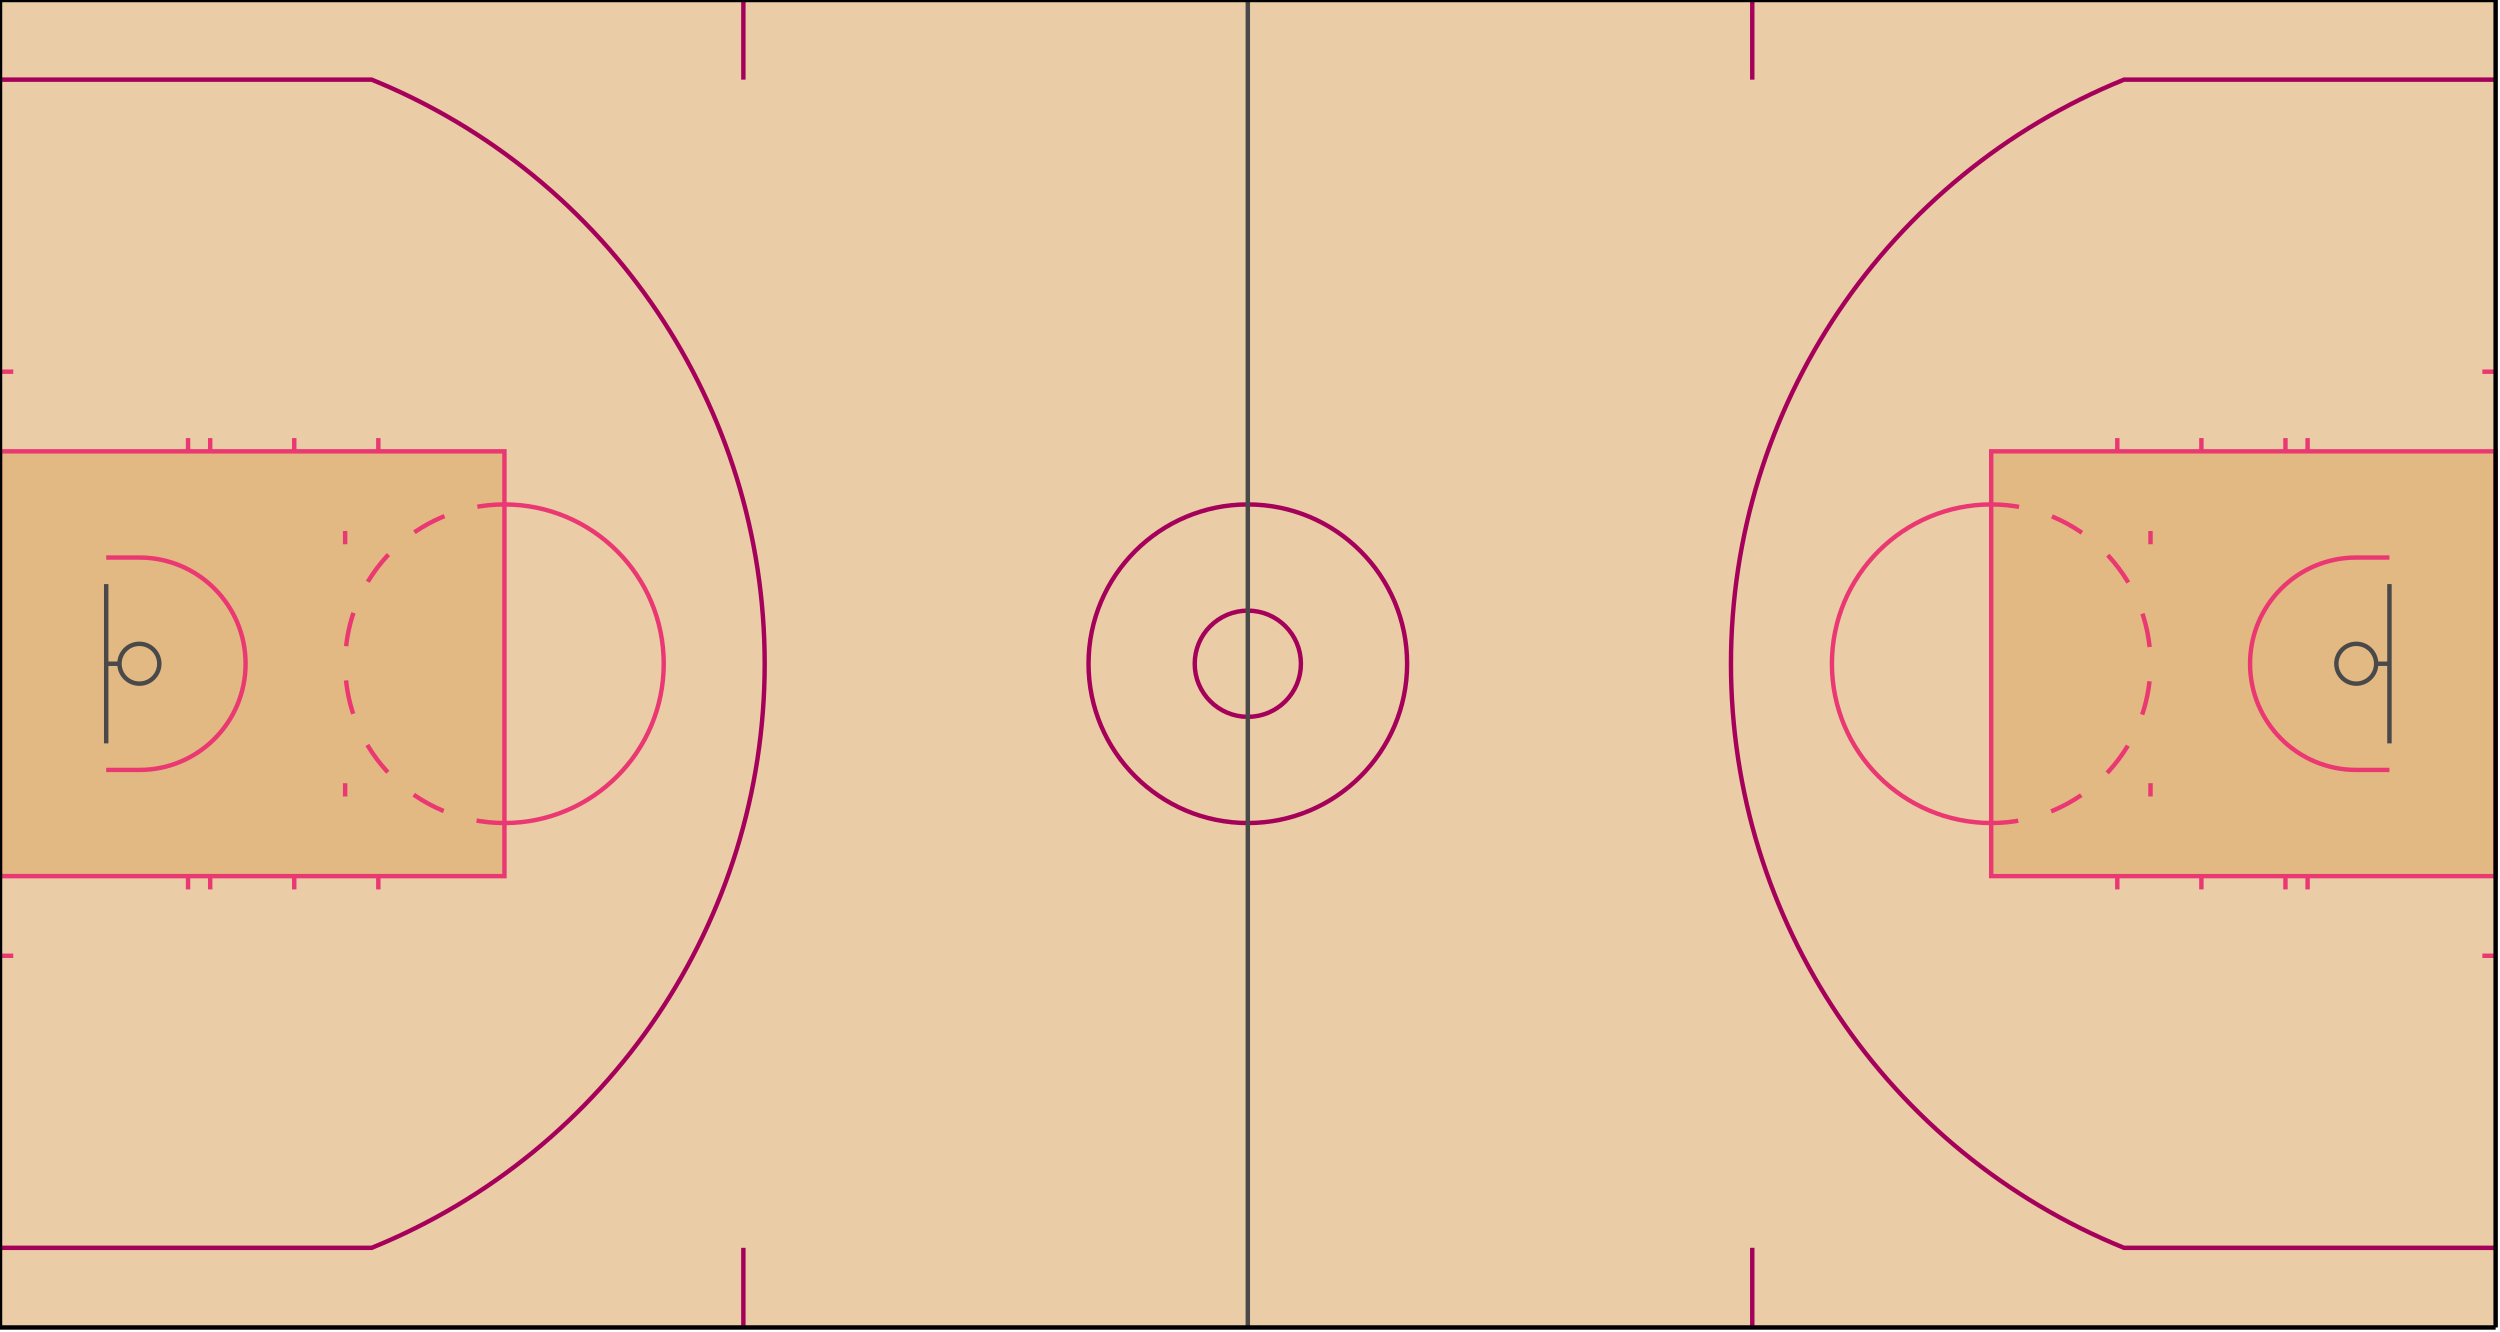
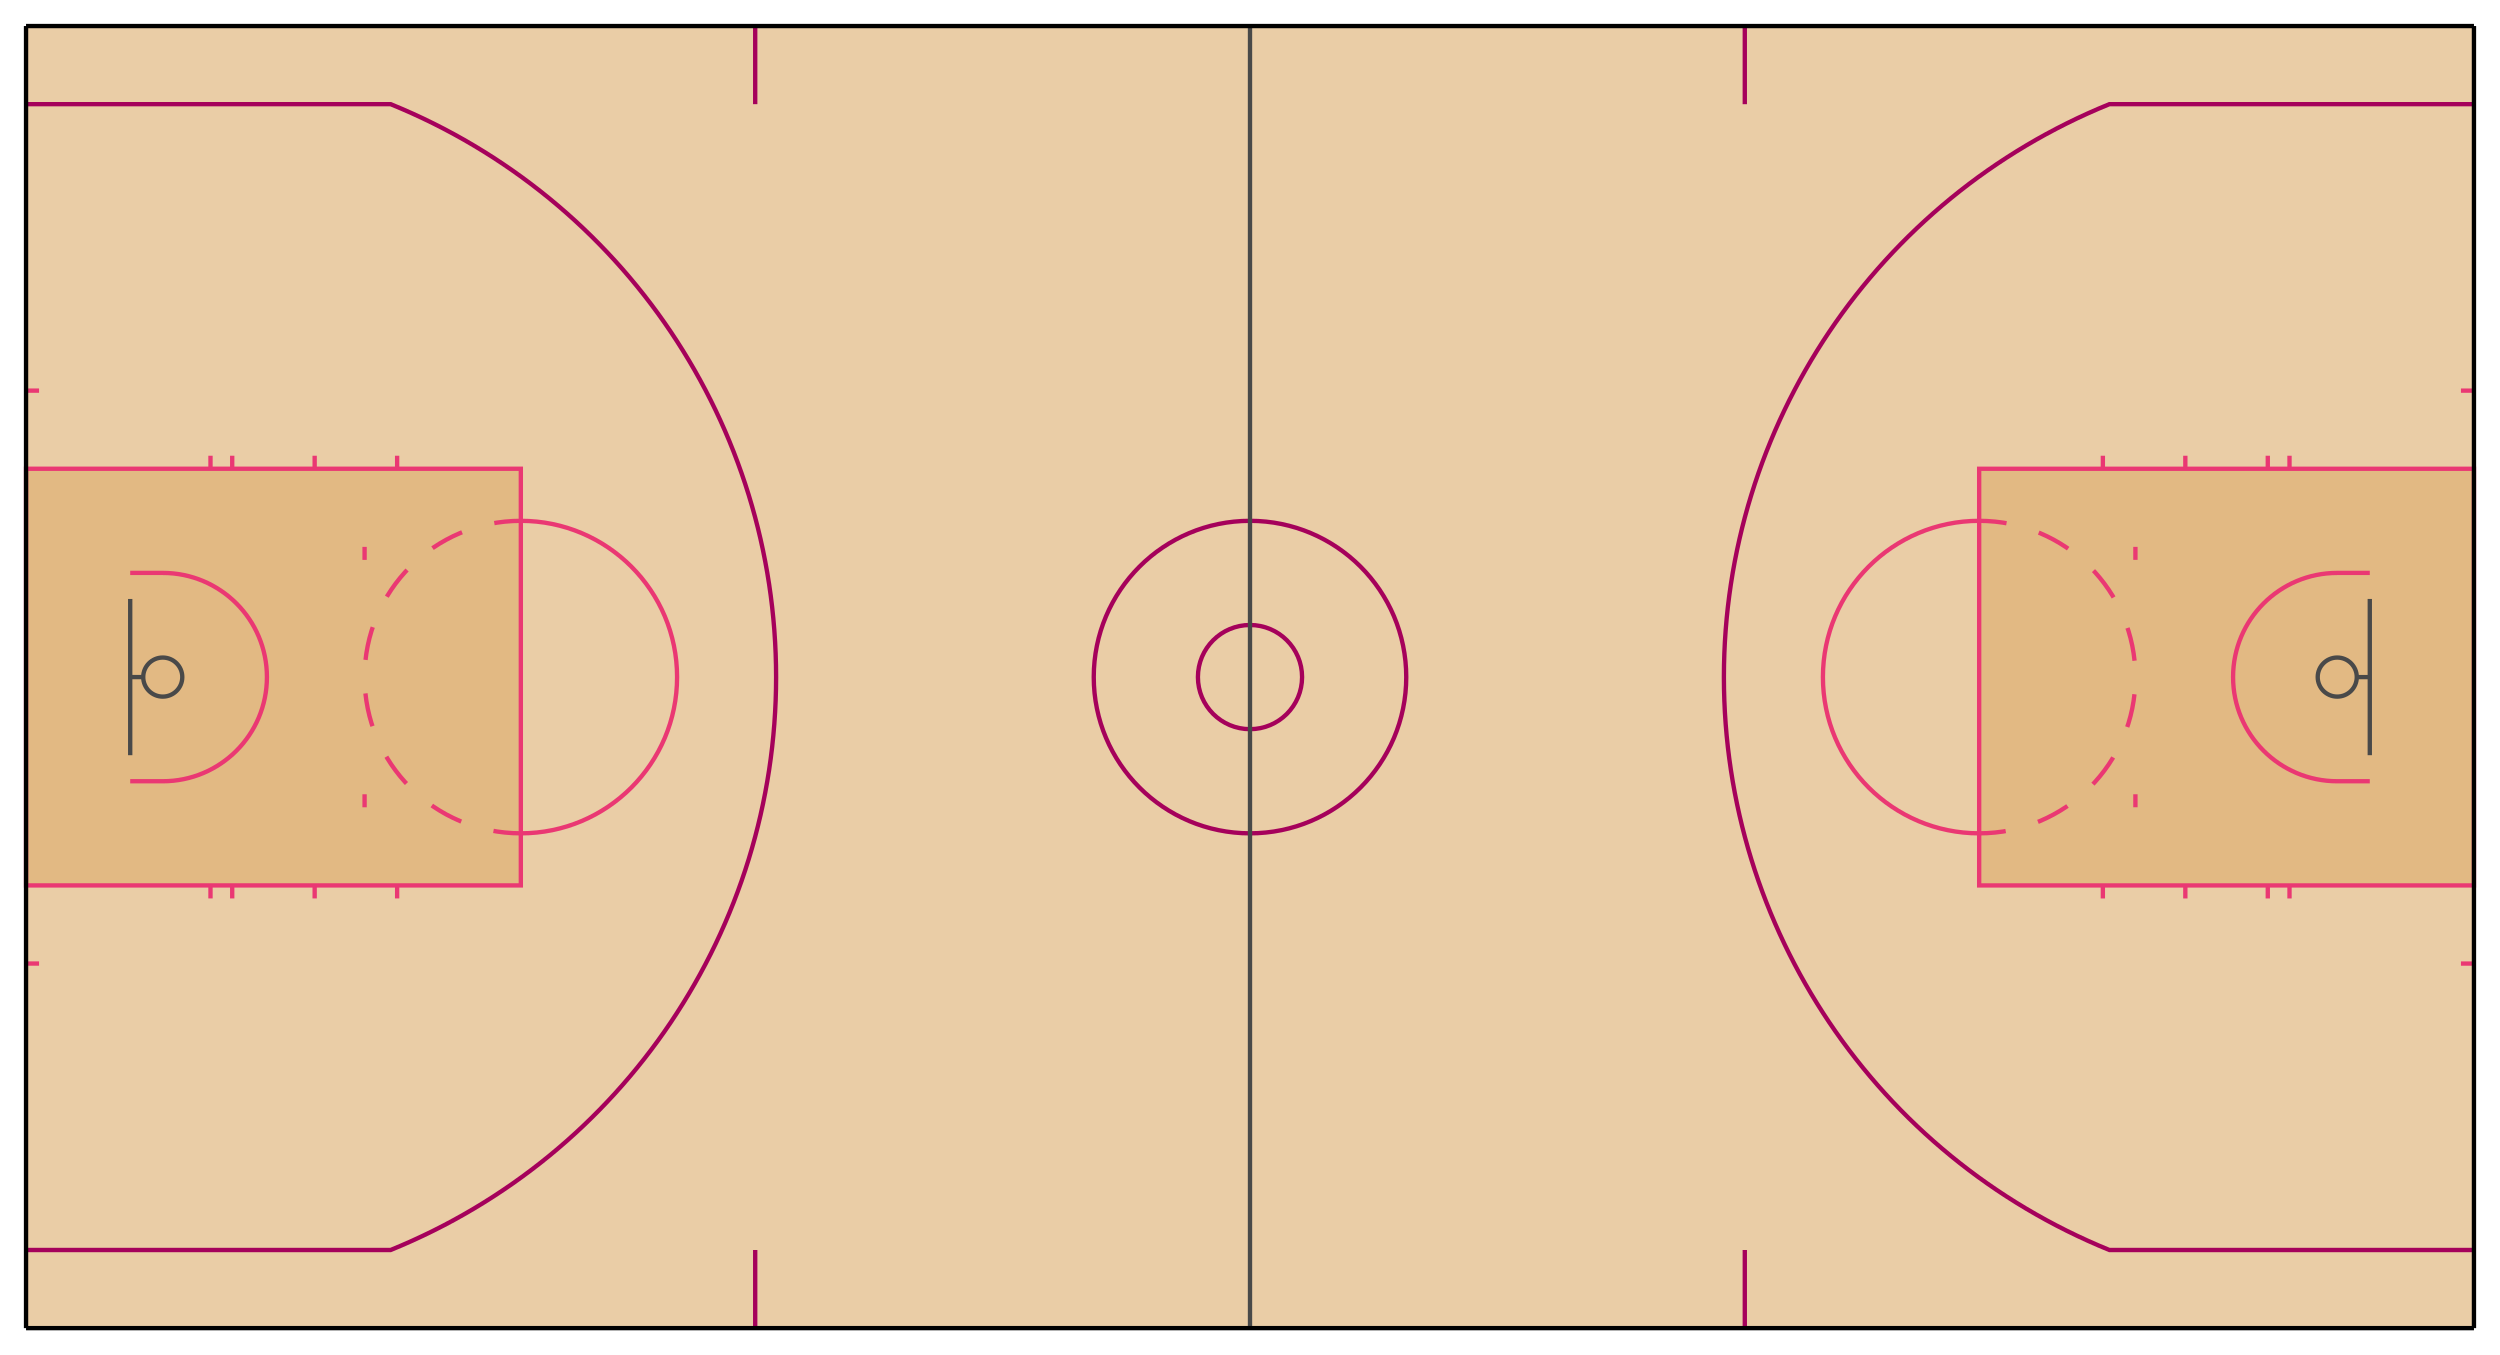
- <svg xmlns="http://www.w3.org/2000/svg" id="basketball-nba-svg">
+ <svg xmlns="http://www.w3.org/2000/svg" id="basketball-nba-svg" width="100%" viewBox=" -1 -1 96 52">
  <g id="transformations">
    <rect id="background" x="0" y="0" width="94" height="50" fill="#eacda6" />
    <g id="center">
      <circle id="outer-center-circle" cx="47" cy="25" r="6" stroke="#a5015b" stroke-width="0.167" fill="transparent" />
      <circle id="inner-center-circle" cx="47" cy="25" r="2" stroke="#a5015b" stroke-width="0.167" fill="transparent" />
      <line id="center-line" x1="47" y1="0" x2="47" y2="50" stroke="#494949" stroke-width="0.167" />
    </g>
    <g id="left-side">
      <path id="left-outer-arc" fill="transparent" stroke="#a5015b" stroke-width="0.167" d="         M 0 3         L 14 3         A 23.75 23.75 0 0 1 14 47         L 0 47" />
      <path id="outer-hashes" stroke="#a5015b" stroke-width="0.167" d="         M 28 0         L 28 3         M 28 50         L 28 47" />
      <g id="inner-left-side">
        <rect id="left-inner-box" x="0" y="17" width="19" height="16" stroke="#ea3873" stroke-width="0.167" fill="#e2b983" />
        <path id="left-restricted-area" stroke="#ea3873" stroke-width="0.167" fill="transparent" d="           M 4 21           L 5.25 21           A 4 4 0 0 1 5.25 29           L 4 29" />
        <path id="left-outer-hashes" stroke="#ea3873" stroke-width="0.167" d="           M 0 14           L 0.5 14           M 7.083 17           L 7.083 16.5           M 7.917 16.5           L 7.917 17           M 11.083 17           L 11.083 16.5           M 14.25 16.5           L 14.25 17           M 0 36           L 0.5 36           M 7.083 33           L 7.083 33.5           M 7.917 33.5           L 7.917 33           M 11.083 33           L 11.083 33.5           M 14.25 33.5           L 14.25 33" />
        <path id="left-circle-vertical" stroke="#ea3873" stroke-width="0.167" d="             M 13 20             L 13 20.5             M 13 30             L 13 29.5" />
        <path id="left-solid-arc" stroke="#ea3873" stroke-width="0.167" fill="transparent" d="           M 19 19           A 6 6 0 0 1 19 31" />
        <path id="left-dashed-arc" stroke="#ea3873" stroke-width="0.167" fill="transparent" d="           M 19 19           A 6 6 0 0 0 19 31" stroke-dasharray="1.024 1.29 1.29 1.29 1.29 1.29 1.29 1.29 1.29 1.29 1.29 1.29 1.29 1.29 1.29 1.024" />
        <g id="left-hoop">
          <line x1="4" y1="22" x2="4" y2="28" stroke="#494949" stroke-width="0.167" />
          <line x1="4" y1="25" x2="4.5" y2="25" stroke="#494949" stroke-width="0.167" />
          <circle cx="5.25" cy="25" r="0.75" stroke="#494949" stroke-width="0.167" fill="transparent" />
        </g>
      </g>
    </g>
    <g id="right-side" transform="translate(94 50) rotate(180)">
      <path id="right-outer-arc" fill="#eacda6" stroke="#a5015b" stroke-width="0.167" d="           M 0 3           L 14 3           A 23.75 23.75 0 0 1 14 47           L 0 47" />
      <path id="outer-hashes" stroke="#a5015b" stroke-width="0.167" d="           M 28 0           L 28 3           M 28 50           L 28 47" />
      <g id="inner-right-side">
        <rect id="right-inner-box" x="0" y="17" width="19" height="16" stroke="#ea3873" stroke-width="0.167" fill="#e2b983" />
        <path id="right-restricted-area" stroke="#ea3873" stroke-width="0.167" fill="transparent" d="             M 4 21             L 5.25 21             A 4 4 0 0 1 5.25 29             L 4 29" />
        <path id="right-outer-hashes" stroke="#ea3873" stroke-width="0.167" d="             M 0 14             L 0.5 14             M 7.083 17             L 7.083 16.5             M 7.917 16.5             L 7.917 17             M 11.083 17             L 11.083 16.5             M 14.25 16.5             L 14.25 17             M 0 36             L 0.5 36             M 7.083 33             L 7.083 33.5             M 7.917 33.5             L 7.917 33             M 11.083 33             L 11.083 33.5             M 14.25 33.5             L 14.25 33" />
        <path id="right-circle-vertical" stroke="#ea3873" stroke-width="0.167" d="               M 13 20               L 13 20.5               M 13 30               L 13 29.5" />
        <path id="right-solid-arc" stroke="#ea3873" stroke-width="0.167" fill="transparent" d="             M 19 19             A 6 6 0 0 1 19 31" />
        <path id="right-dashed-arc" stroke="#ea3873" stroke-width="0.167" fill="transparent" d="             M 19 19             A 6 6 0 0 0 19 31" stroke-dasharray="1.024 1.29 1.29 1.29 1.29 1.29 1.29 1.29 1.29 1.29 1.29 1.29 1.29 1.29 1.29 1.024" />
        <g id="right-hoop">
          <line x1="4" y1="22" x2="4" y2="28" stroke="#494949" stroke-width="0.167" />
          <line x1="4" y1="25" x2="4.5" y2="25" stroke="#494949" stroke-width="0.167" />
          <circle cx="5.25" cy="25" r="0.75" stroke="#494949" stroke-width="0.167" fill="transparent" />
        </g>
      </g>
    </g>
    <g id="outside-perimeter">
      <line x1="0" y1="0" x2="94" y2="0" stroke="black" fill="transparent" stroke-width="0.167" />
      <line x1="94" y1="50" x2="94" y2="0" stroke="black" fill="transparent" stroke-width="0.167" />
      <line x1="94" y1="50" x2="0" y2="50" stroke="black" fill="transparent" stroke-width="0.167" />
      <line x1="0" y1="0" x2="0" y2="50" stroke="black" fill="transparent" stroke-width="0.167" />
    </g>
    <path id="left-arc" fill="transparent" d="       M 0 2.833       L 14 2.833       A 23.75 23.75 0 0 1 14 47.167       L 0 47.167" />
    <path id="right-arc" transform="translate(94 50) rotate(180)" fill="transparent" stroke-width="0.167" d="       M 0 2.833       L 14 2.833       A 23.75 23.75 0 0 1 14 47.167       L 0 47.167" />
  </g>
</svg>
